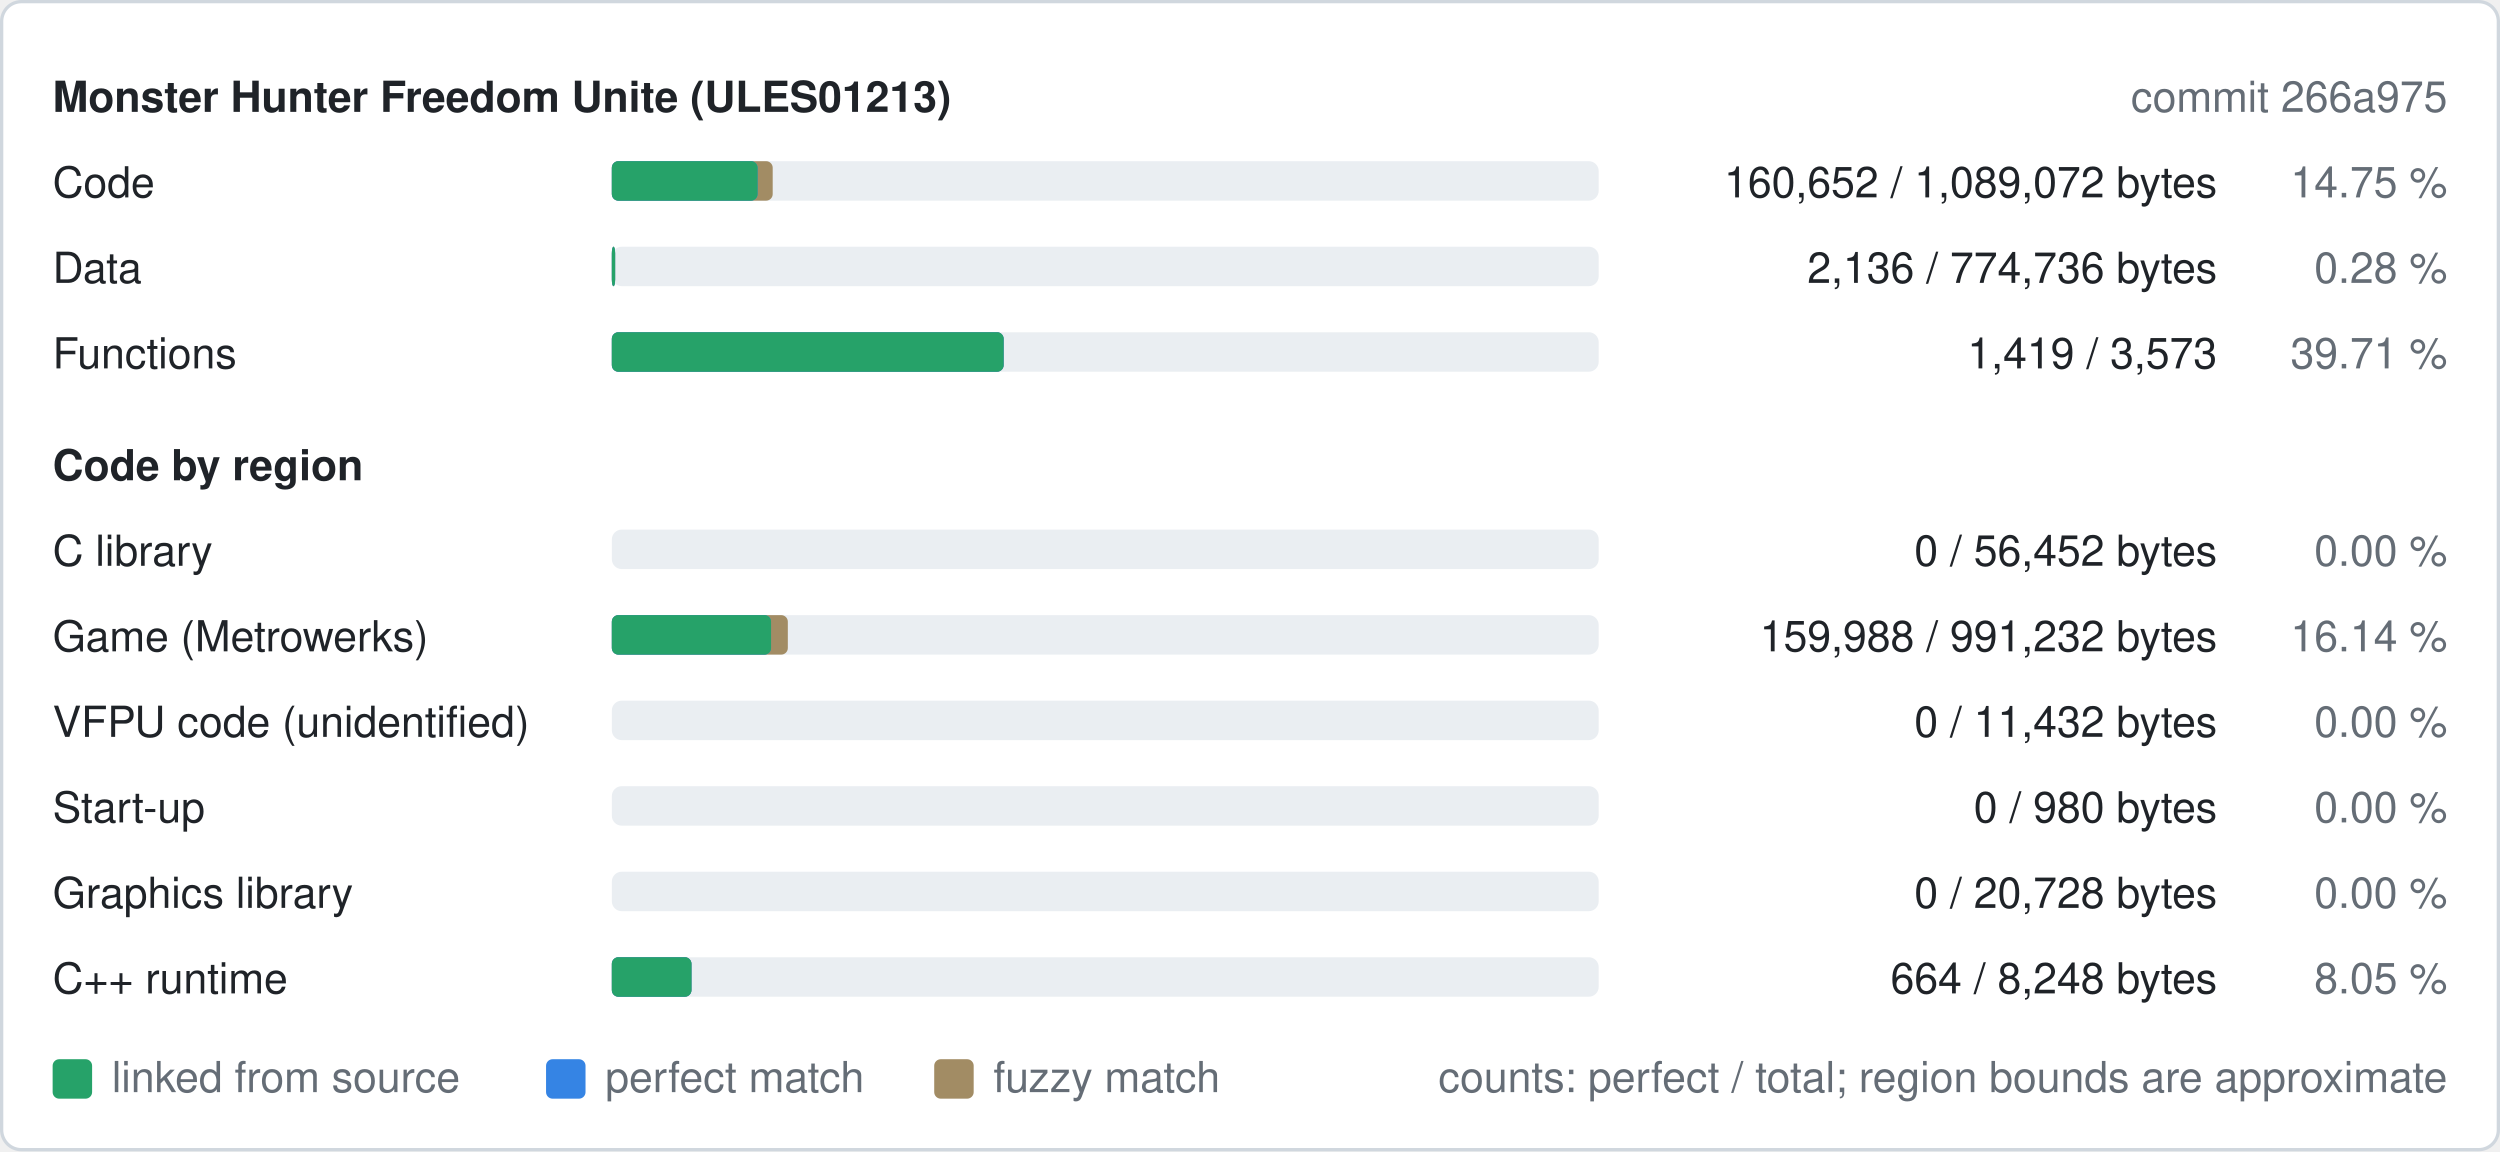
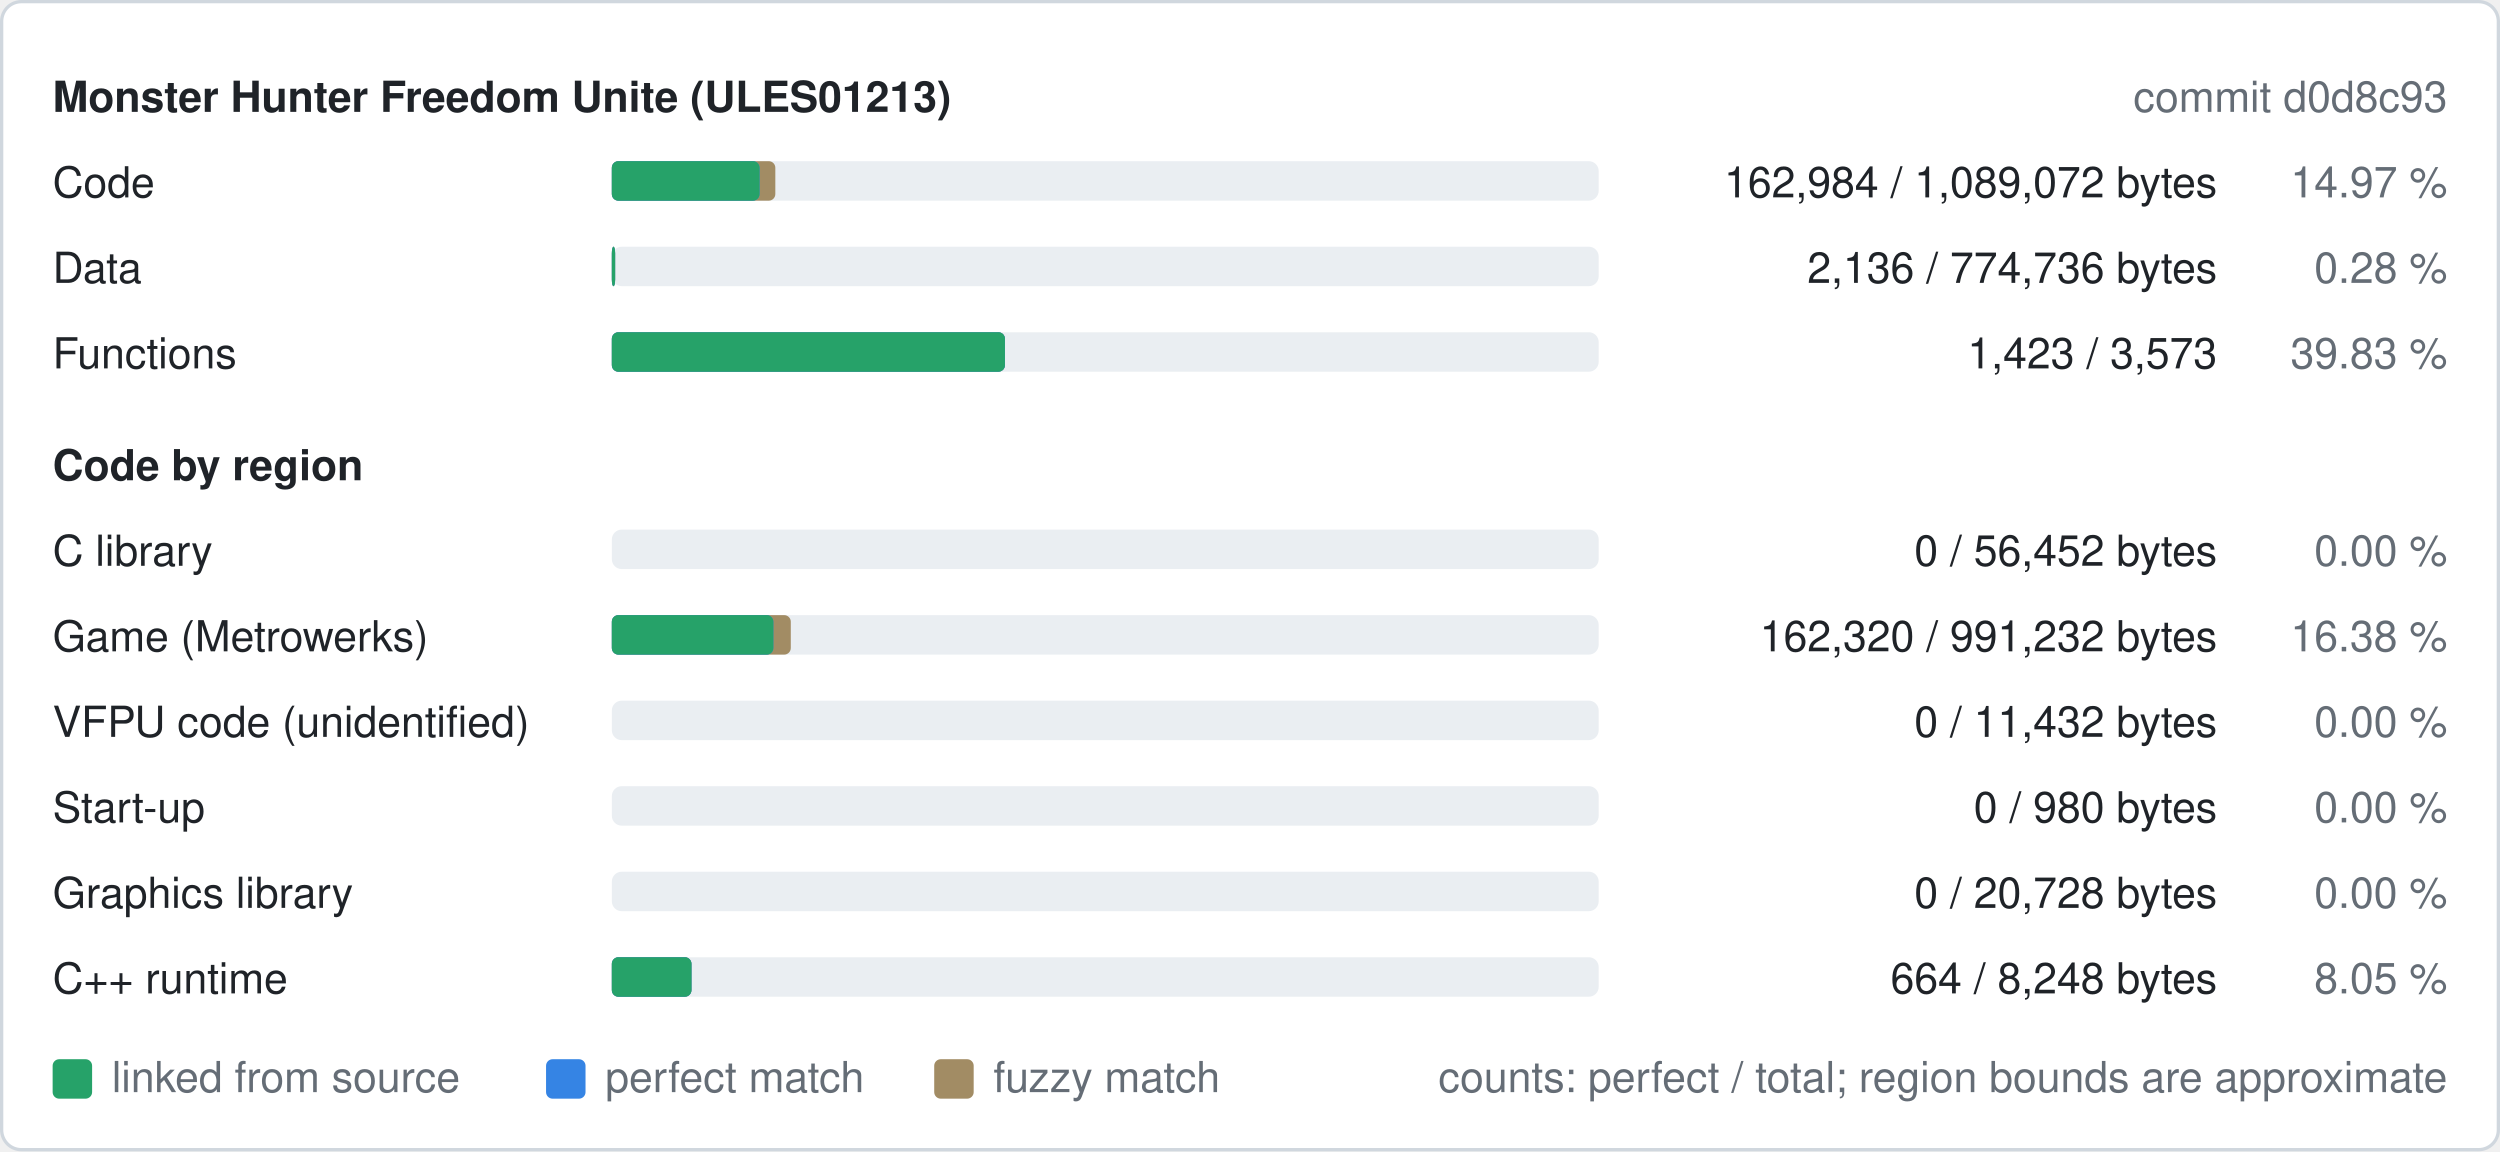
<svg xmlns="http://www.w3.org/2000/svg" width="760" height="350" viewBox="0 0 760 350" role="img" aria-label="Decompilation progress of ULES01213">
  <style>
text{font-family:-apple-system,BlinkMacSystemFont,"Segoe UI",Helvetica,Arial,sans-serif;font-size:13px}
.b{font-weight:600}
.bg{fill:#ffffff;stroke:#d0d7de}.t{fill:#1f2328}.m{fill:#656d76}.track{fill:#eaeef2}.fuzzy{fill:#a28c64}.perfect{fill:#3584e4}.linked{fill:#26a269}
@media (prefers-color-scheme: dark){.bg{fill:#0d1117;stroke:#30363d}.t{fill:#e6edf3}.m{fill:#8d96a0}.track{fill:#21262d}.fuzzy{fill:#a28c64}.perfect{fill:#3584e4}.linked{fill:#2ec27e}}
</style>
  <rect class="bg" x="0.5" y="0.5" width="759" height="349" rx="6" />
  <text class="t b" x="16" y="34">Monster Hunter Freedom Unite (ULES01213)</text>
-   <text class="m" x="744" y="34" text-anchor="end">commit 266a975</text>
+   <text class="m" x="744" y="34" text-anchor="end">commit d0d8c93</text>
  <text class="t" x="16" y="60">Code</text>
  <rect class="track" x="186" y="49" width="300" height="12" rx="3" />
-   <rect class="fuzzy" x="186" y="49" width="48.9" height="12" rx="2" />
-   <rect class="perfect" x="186" y="49" width="44.3" height="12" rx="2" />
-   <rect class="linked" x="186" y="49" width="44.3" height="12" rx="2" />
-   <text class="t" x="674" y="60" text-anchor="end">160,652 / 1,089,072 bytes</text>
-   <text class="m" x="744" y="60" text-anchor="end">14.75 %</text>
+   <rect class="fuzzy" x="186" y="49" width="49.7" height="12" rx="2" />
+   <rect class="perfect" x="186" y="49" width="44.9" height="12" rx="2" />
+   <rect class="linked" x="186" y="49" width="44.9" height="12" rx="2" />
+   <text class="t" x="674" y="60" text-anchor="end">162,984 / 1,089,072 bytes</text>
+   <text class="m" x="744" y="60" text-anchor="end">14.97 %</text>
  <text class="t" x="16" y="86">Data</text>
  <rect class="track" x="186" y="75" width="300" height="12" rx="3" />
  <rect class="fuzzy" x="186" y="75" width="1.0" height="12" rx="2" />
  <rect class="perfect" x="186" y="75" width="1.0" height="12" rx="2" />
  <rect class="linked" x="186" y="75" width="1.0" height="12" rx="2" />
  <text class="t" x="674" y="86" text-anchor="end">2,136 / 774,736 bytes</text>
  <text class="m" x="744" y="86" text-anchor="end">0.28 %</text>
  <text class="t" x="16" y="112">Functions</text>
  <rect class="track" x="186" y="101" width="300" height="12" rx="3" />
-   <rect class="fuzzy" x="186" y="101" width="119.1" height="12" rx="2" />
-   <rect class="perfect" x="186" y="101" width="119.1" height="12" rx="2" />
-   <rect class="linked" x="186" y="101" width="119.1" height="12" rx="2" />
-   <text class="t" x="674" y="112" text-anchor="end">1,419 / 3,573</text>
-   <text class="m" x="744" y="112" text-anchor="end">39.71 %</text>
+   <rect class="fuzzy" x="186" y="101" width="119.5" height="12" rx="2" />
+   <rect class="perfect" x="186" y="101" width="119.5" height="12" rx="2" />
+   <rect class="linked" x="186" y="101" width="119.5" height="12" rx="2" />
+   <text class="t" x="674" y="112" text-anchor="end">1,423 / 3,573</text>
+   <text class="m" x="744" y="112" text-anchor="end">39.83 %</text>
  <text class="t b" x="16" y="146">Code by region</text>
  <text class="t" x="16" y="172">C library</text>
  <rect class="track" x="186" y="161" width="300" height="12" rx="3" />
  <text class="t" x="674" y="172" text-anchor="end">0 / 56,452 bytes</text>
  <text class="m" x="744" y="172" text-anchor="end">0.00 %</text>
  <text class="t" x="16" y="198">Game (Metrowerks)</text>
  <rect class="track" x="186" y="187" width="300" height="12" rx="3" />
-   <rect class="fuzzy" x="186" y="187" width="53.5" height="12" rx="2" />
-   <rect class="perfect" x="186" y="187" width="48.4" height="12" rx="2" />
-   <rect class="linked" x="186" y="187" width="48.4" height="12" rx="2" />
-   <text class="t" x="674" y="198" text-anchor="end">159,988 / 991,232 bytes</text>
-   <text class="m" x="744" y="198" text-anchor="end">16.14 %</text>
+   <rect class="fuzzy" x="186" y="187" width="54.4" height="12" rx="2" />
+   <rect class="perfect" x="186" y="187" width="49.1" height="12" rx="2" />
+   <rect class="linked" x="186" y="187" width="49.1" height="12" rx="2" />
+   <text class="t" x="674" y="198" text-anchor="end">162,320 / 991,232 bytes</text>
+   <text class="m" x="744" y="198" text-anchor="end">16.38 %</text>
  <text class="t" x="16" y="224">VFPU code (unidentified)</text>
  <rect class="track" x="186" y="213" width="300" height="12" rx="3" />
  <text class="t" x="674" y="224" text-anchor="end">0 / 11,432 bytes</text>
  <text class="m" x="744" y="224" text-anchor="end">0.00 %</text>
  <text class="t" x="16" y="250">Start-up</text>
  <rect class="track" x="186" y="239" width="300" height="12" rx="3" />
  <text class="t" x="674" y="250" text-anchor="end">0 / 980 bytes</text>
  <text class="m" x="744" y="250" text-anchor="end">0.00 %</text>
  <text class="t" x="16" y="276">Graphics library</text>
  <rect class="track" x="186" y="265" width="300" height="12" rx="3" />
  <text class="t" x="674" y="276" text-anchor="end">0 / 20,728 bytes</text>
  <text class="m" x="744" y="276" text-anchor="end">0.00 %</text>
  <text class="t" x="16" y="302">C++ runtime</text>
  <rect class="track" x="186" y="291" width="300" height="12" rx="3" />
  <rect class="fuzzy" x="186" y="291" width="24.2" height="12" rx="2" />
  <rect class="perfect" x="186" y="291" width="24.2" height="12" rx="2" />
  <rect class="linked" x="186" y="291" width="24.2" height="12" rx="2" />
  <text class="t" x="674" y="302" text-anchor="end">664 / 8,248 bytes</text>
  <text class="m" x="744" y="302" text-anchor="end">8.05 %</text>
  <rect class="linked" x="16" y="322" width="12" height="12" rx="2" />
  <text class="m" x="34" y="332">linked from source</text>
  <rect class="perfect" x="166" y="322" width="12" height="12" rx="2" />
  <text class="m" x="184" y="332">perfect match</text>
  <rect class="fuzzy" x="284" y="322" width="12" height="12" rx="2" />
  <text class="m" x="302" y="332">fuzzy match</text>
  <text class="m" x="744" y="332" text-anchor="end">counts: perfect / total; region bounds are approximate</text>
</svg>
